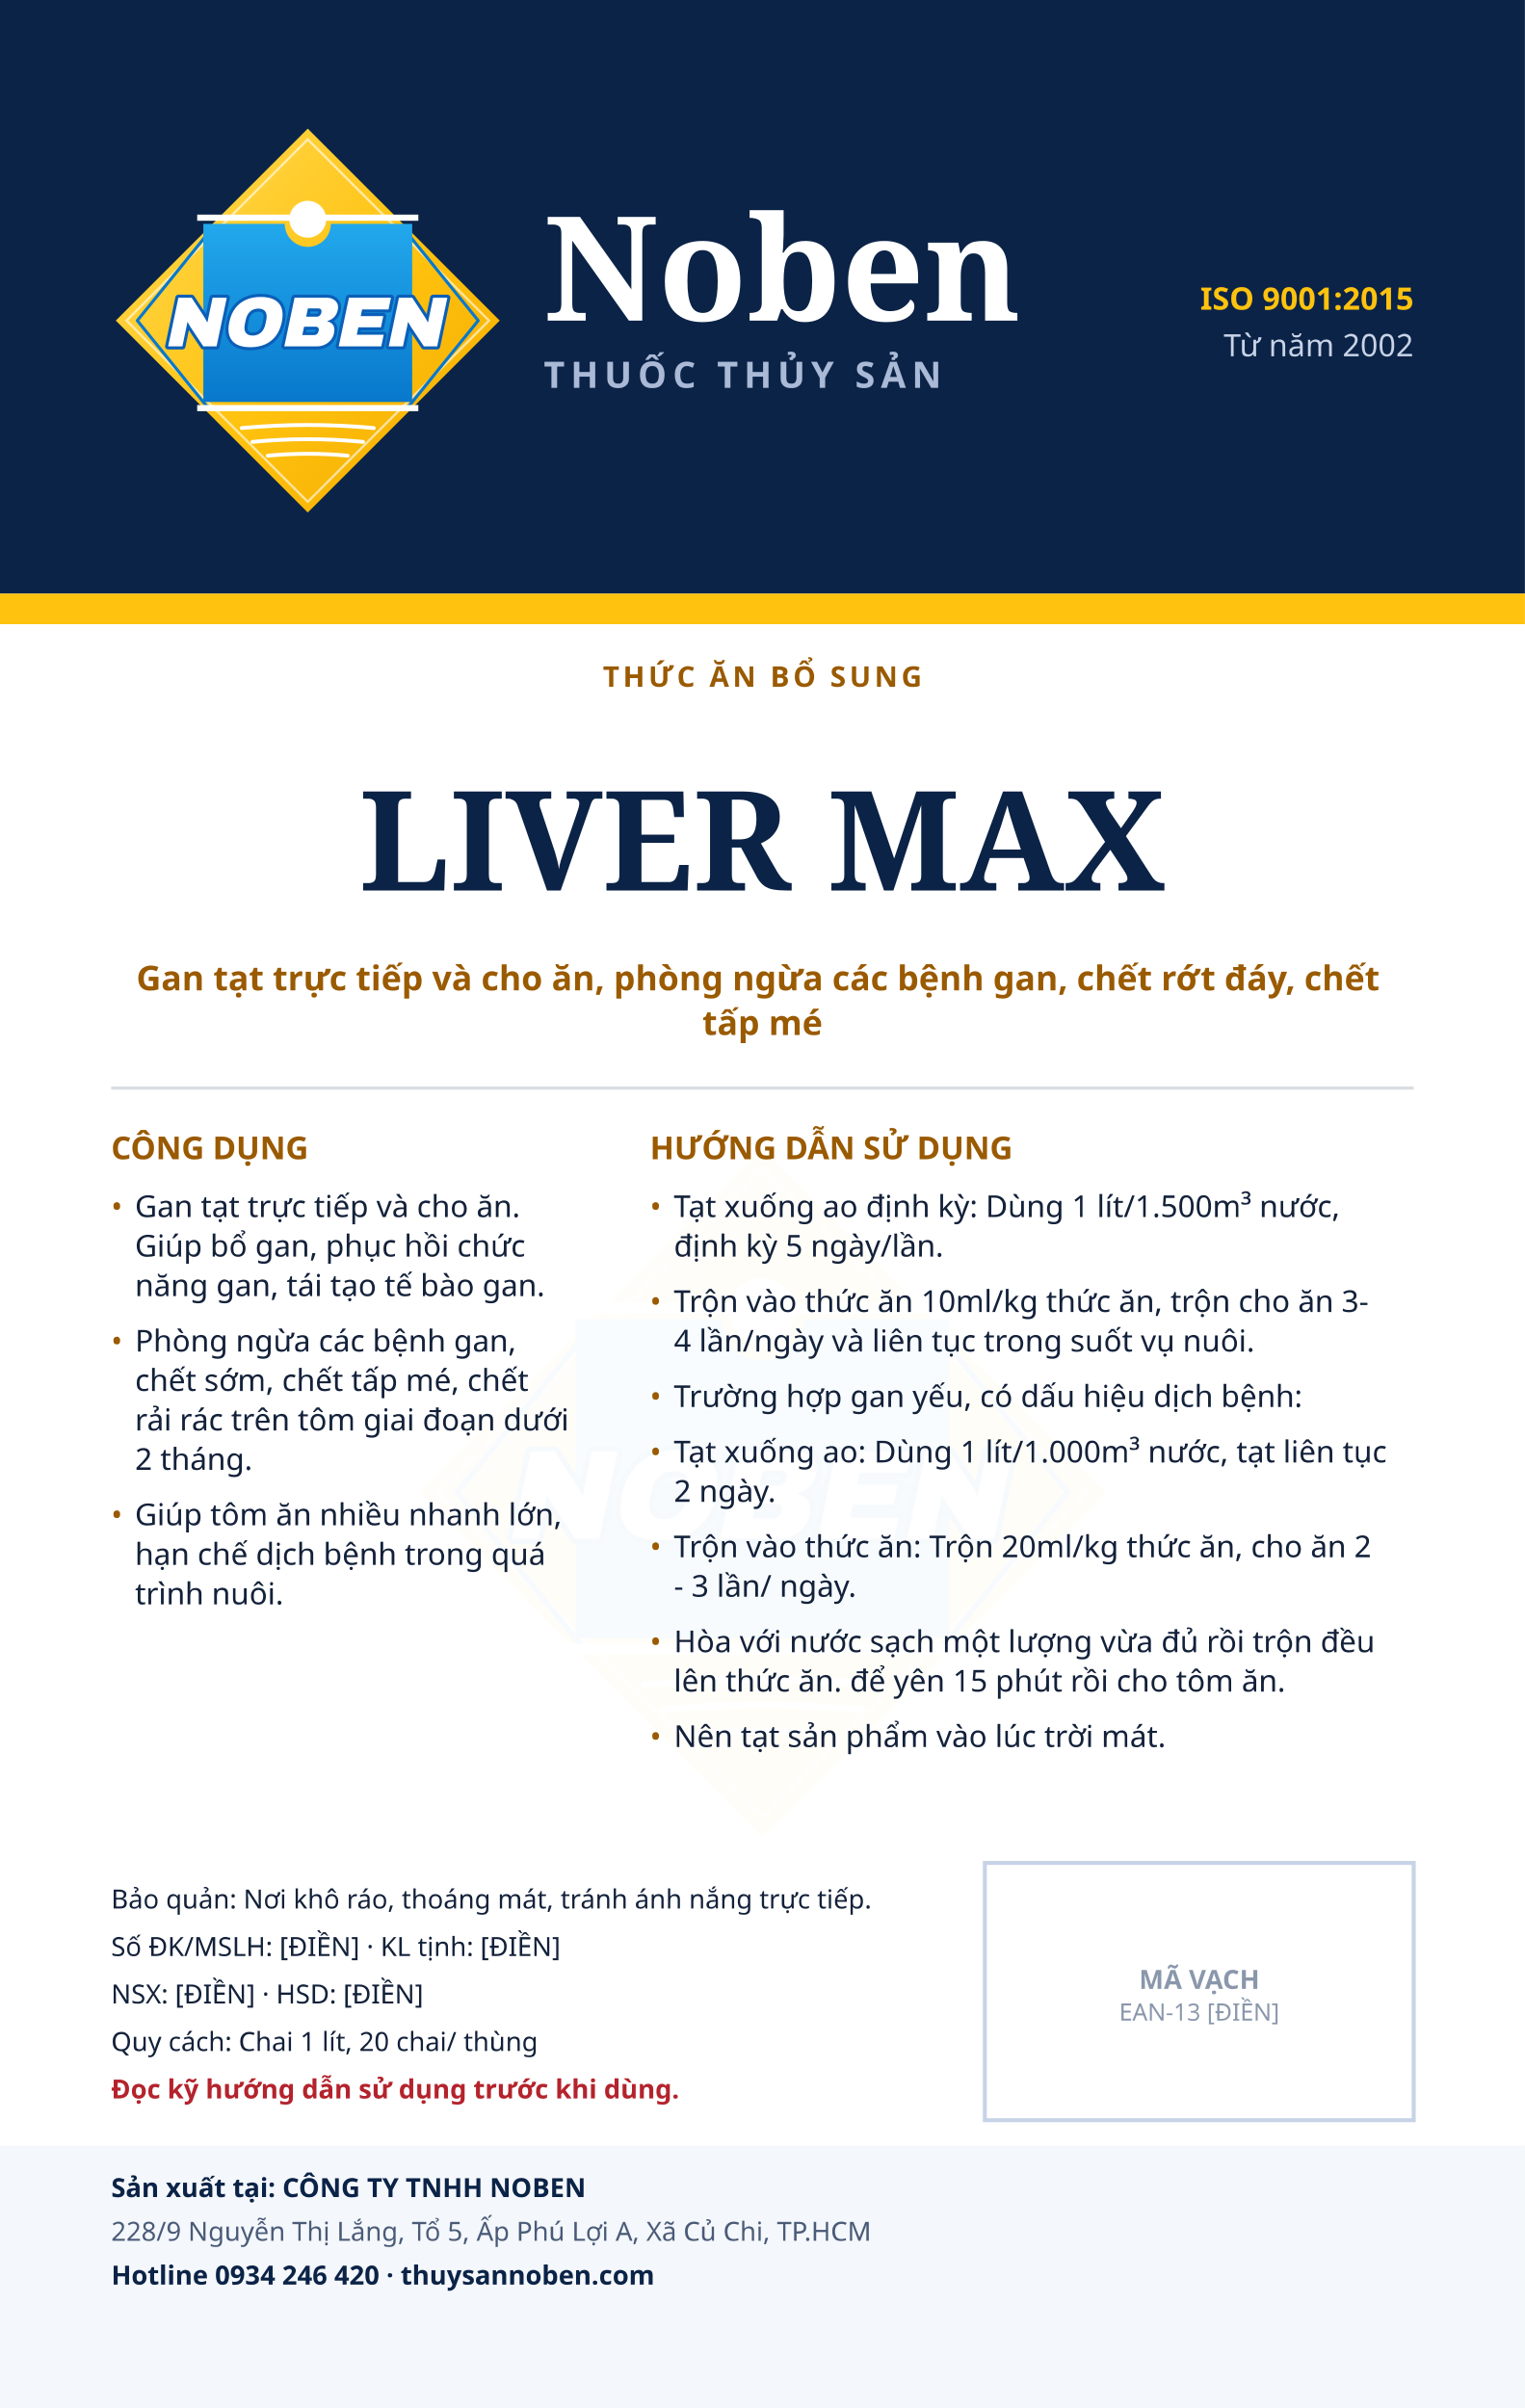
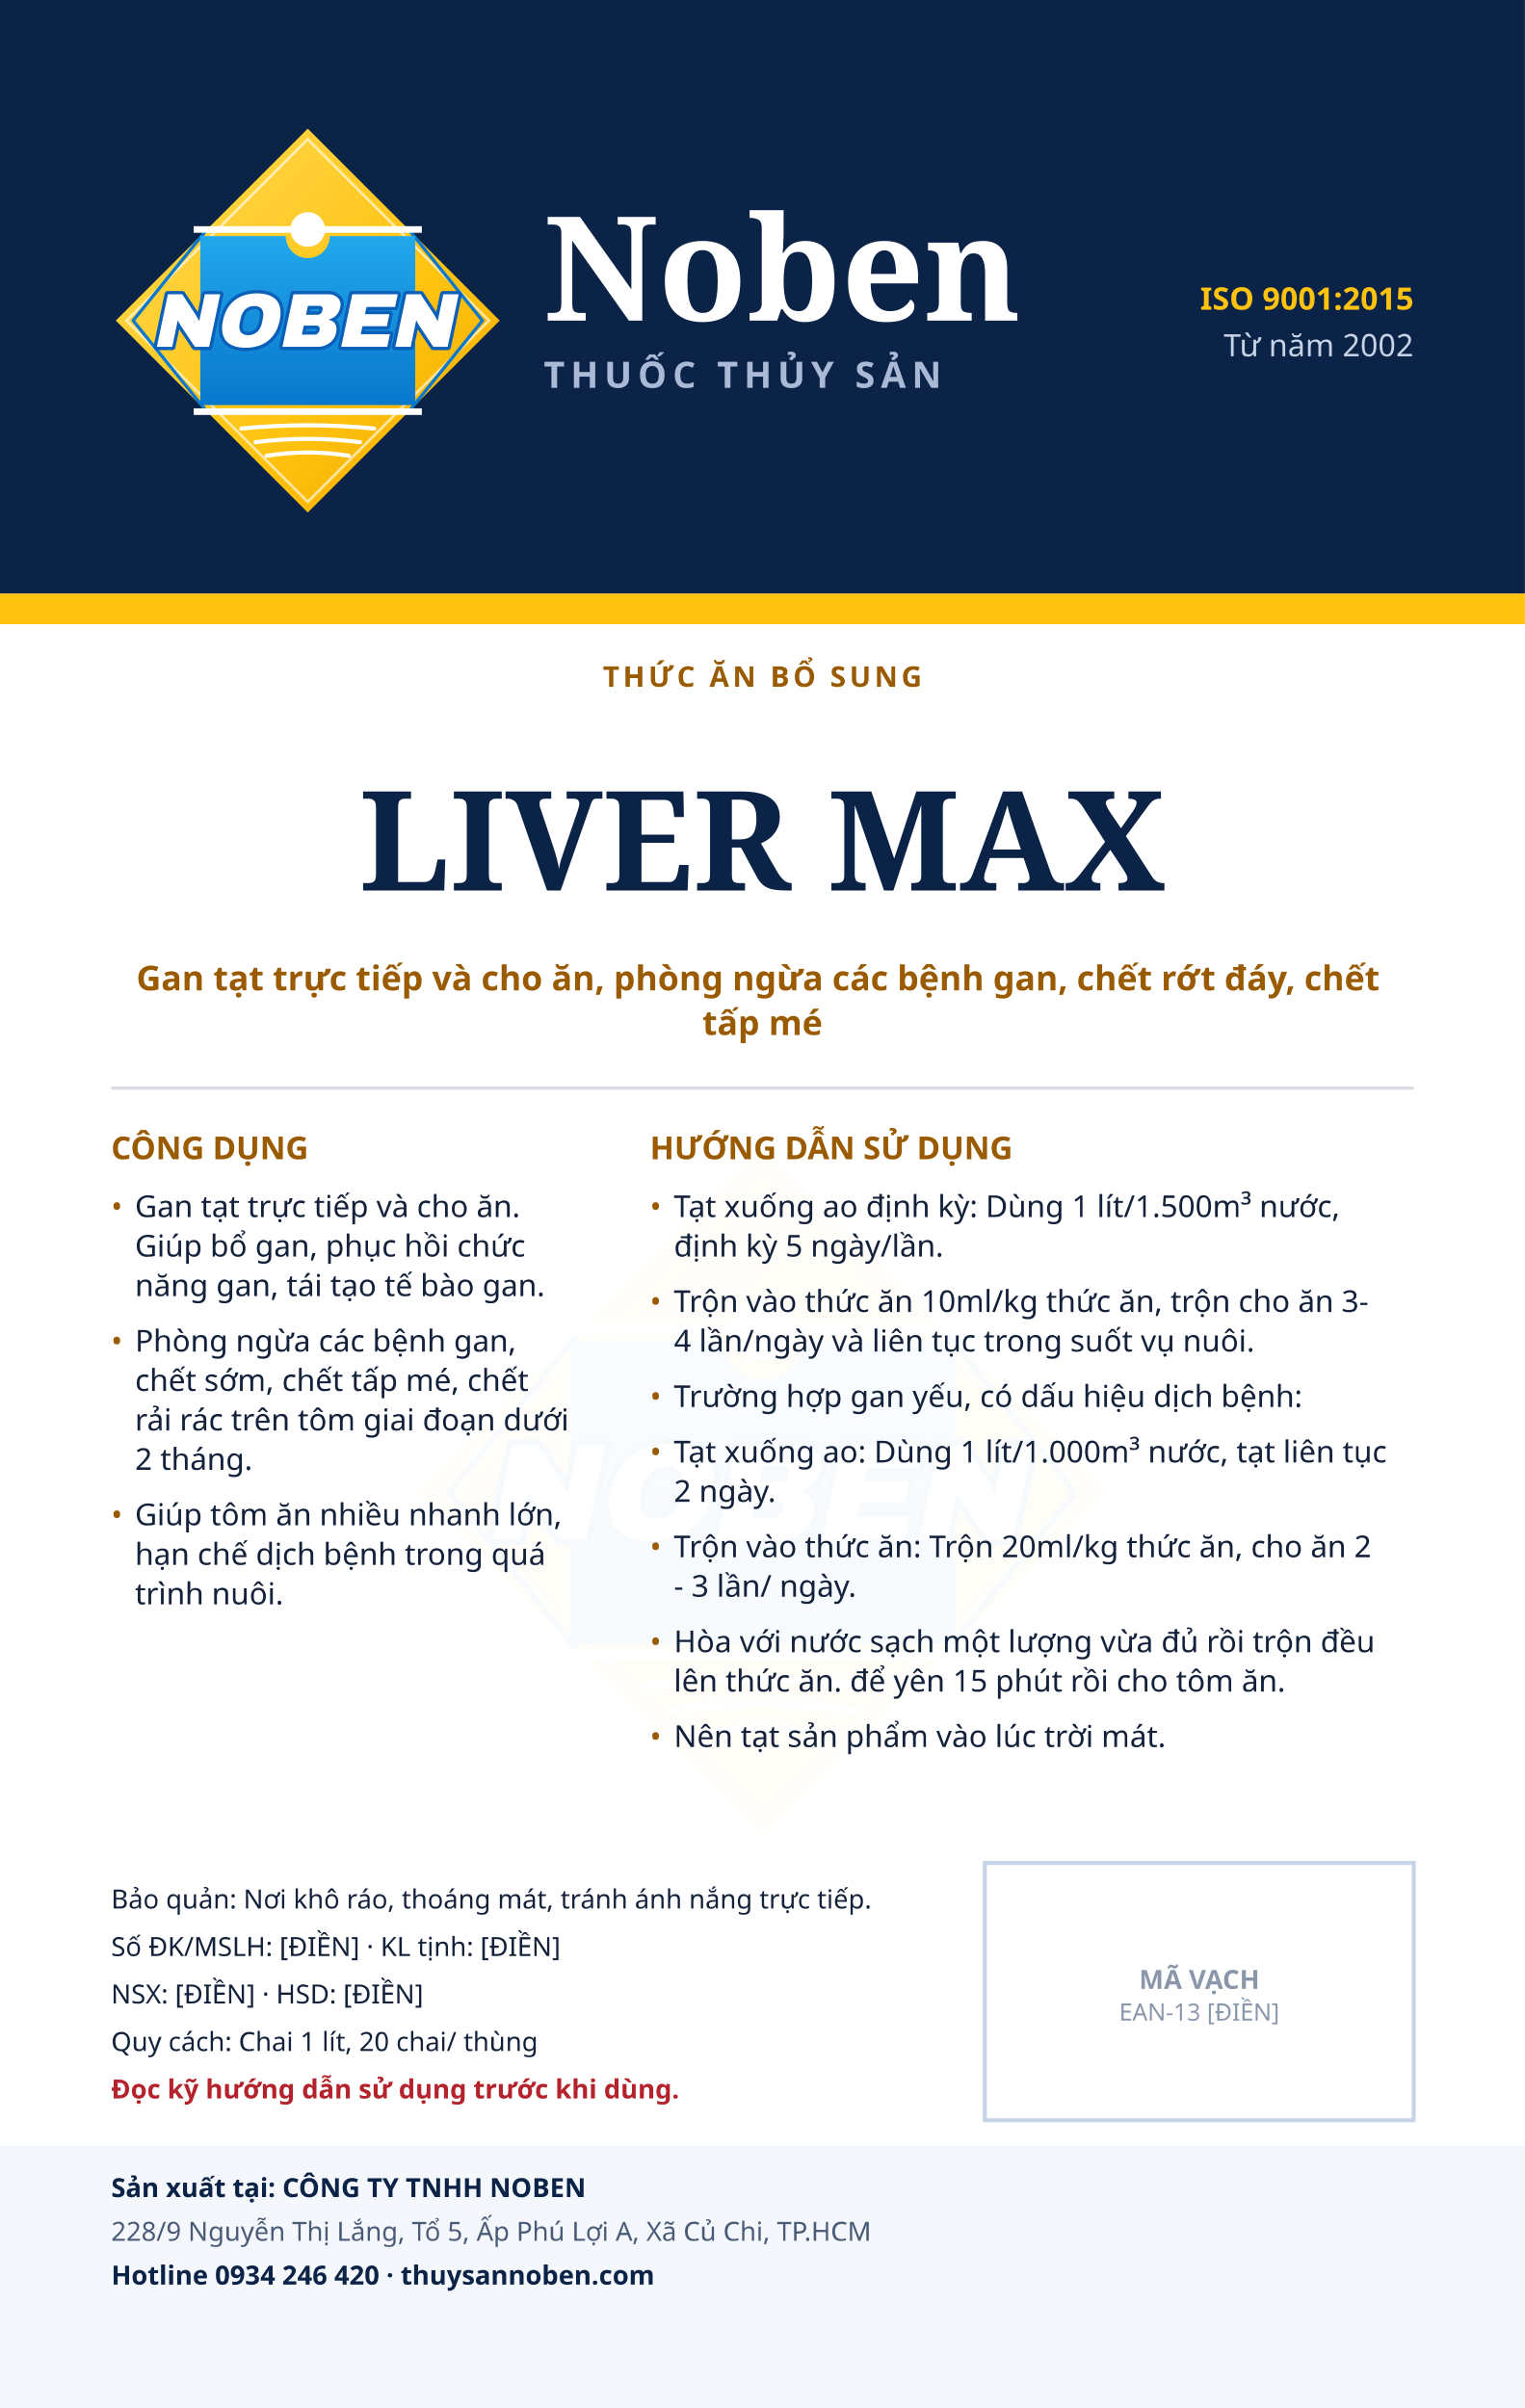
<svg xmlns="http://www.w3.org/2000/svg" xmlns:xlink="http://www.w3.org/1999/xlink" width="96mm" height="151.62mm" viewBox="-3 -3 96 151.62" data-trim="90 145.62" data-tran-le="3" data-an-toan="4">
  <defs>
    <clipPath id="nb-trang-giua">
      <rect x="0" y="36.29" width="90" height="95.81" />
    </clipPath>
  </defs>
  <g id="nen">
    <rect x="-3" y="-3" width="96" height="151.62" fill="#ffffff" />
    <rect x="-3" y="132.1" width="96" height="16.52" fill="#f4f7fb" />
    <g opacity="0.035" clip-path="url(#nb-trang-giua)">
      <use href="#nb-mark-art" xlink:href="#nb-mark-art" transform="translate(22.84 68.82) scale(0.08655)" />
    </g>
  </g>
  <g id="dai-thuong-hieu" data-khung="31.23 0 54.77 34.38">
    <rect x="-3" y="-3" width="96" height="37.38" fill="#0b2347" />
    <rect x="-3" y="34.38" width="96" height="1.92" fill="#ffc20e" />
    <text font-family="'Playfair Display ExtraBold', 'Playfair Display', serif" font-weight="800" font-size="9.14" fill="#ffffff" x="31.23" y="17.19">Noben</text>
    <text font-family="'Be Vietnam Pro SemiBold', 'Be Vietnam Pro', sans-serif" font-weight="600" font-size="2.29" fill="#a9b9d6" letter-spacing="0.37" x="31.23" y="21.42">THUỐC THỦY SẢN</text>
    <text font-family="'Be Vietnam Pro SemiBold', 'Be Vietnam Pro', sans-serif" font-weight="600" font-size="1.96" fill="#ffc20e" text-anchor="end" x="86" y="16.5">ISO 9001:2015</text>
    <text font-family="'Be Vietnam Pro', sans-serif" font-weight="400" font-size="1.96" fill="#c7d3e6" text-anchor="end" x="86" y="19.44">Từ năm 2002</text>
  </g>
  <g id="logo">
    <g transform="translate(4 4.81) scale(0.04834)">
      <g id="nb-mark-art">
        <defs>
          <linearGradient id="nb-g" x1="0" y1="0" x2="1" y2="1">
            <stop offset="0" stop-color="#ffdb57" />
-             <stop offset=".55" stop-color="#ffc20e" />
+             <stop offset=".618" stop-color="#ffc20e" />
            <stop offset="1" stop-color="#f2a900" />
          </linearGradient>
          <linearGradient id="nb-b" x1="0" y1="0" x2="0" y2="1">
            <stop offset="0" stop-color="#22a8ec" />
+             <stop offset=".618" stop-color="#1289d8" />
            <stop offset="1" stop-color="#0878cc" />
          </linearGradient>
        </defs>
        <path d="M256 6 L506 256 L256 506 L6 256 Z" fill="url(#nb-g)" />
-         <path d="M256 20 L492 256 L256 492 L20 256 Z" fill="none" stroke="#fff" stroke-opacity=".6" stroke-width="3" />
-         <path d="M384 140 L478 256 L384 372 M128 140 L34 256 L128 372" fill="none" stroke="#0878cc" stroke-width="4" stroke-linejoin="round" stroke-linecap="round" />
-         <path d="M112 122 H400 M112 370 H400" stroke="#fff" stroke-width="8" />
-         <path d="M120 130 H226 A30 30 0 0 0 286 130 H392 V362 H120 Z" fill="url(#nb-b)" />
-         <circle cx="256" cy="124" r="24" fill="#fff" />
-         <g transform="translate(67.4 289.6)">
-           <path d="M6.808 0.0 20.1 -63.296H37.396L52.312 -40.572Q52.947 -39.652 53.96 -37.904Q54.973 -36.156 56.022 -34.362Q57.071 -32.568 57.575 -31.464L58.074 -31.648Q58.523 -34.224 59.054 -36.754Q59.586 -39.284 59.856 -40.572L64.628 -63.296H83.12L69.828 0.0H52.624L35.765 -25.3Q34.587 -27.14 33.802 -28.658Q33.017 -30.176 32.295 -31.556L31.796 -31.372Q31.521 -29.624 31.154 -27.876Q30.787 -26.128 30.613 -25.3L25.3 0.0Z M113.676 1.104Q102.912 1.104 96.049 -2.576Q89.186 -6.256 86.674 -13.57Q84.162 -20.884 86.422 -31.648Q88.702 -42.504 94.276 -49.772Q99.85 -57.04 108.259 -60.72Q116.668 -64.4 127.432 -64.4Q138.288 -64.4 145.151 -60.72Q152.014 -57.04 154.536 -49.772Q157.058 -42.504 154.778 -31.648Q152.518 -20.884 146.934 -13.57Q141.35 -6.256 132.941 -2.576Q124.532 1.104 113.676 1.104ZM116.864 -14.076Q120.176 -14.076 122.928 -15.134Q125.68 -16.192 127.788 -18.124Q129.896 -20.056 131.294 -22.77Q132.692 -25.484 133.368 -28.704L134.604 -34.592Q135.281 -37.812 135.022 -40.526Q134.764 -43.24 133.468 -45.172Q132.172 -47.104 129.864 -48.162Q127.556 -49.22 124.244 -49.22Q120.932 -49.22 118.18 -48.162Q115.428 -47.104 113.366 -45.172Q111.304 -43.24 109.906 -40.526Q108.509 -37.812 107.832 -34.592L106.596 -28.704Q105.92 -25.484 106.178 -22.77Q106.436 -20.056 107.686 -18.124Q108.936 -16.192 111.244 -15.134Q113.552 -14.076 116.864 -14.076Z M158.08 0.0 171.372 -63.296H213.508Q218.292 -63.296 221.833 -61.318Q225.373 -59.34 227.031 -55.844Q228.689 -52.348 227.723 -47.748Q226.757 -43.148 224.667 -40.204Q222.577 -37.26 219.827 -35.558Q217.078 -33.856 214.052 -33.028L213.975 -32.66Q217.132 -31.924 219.469 -30.13Q221.807 -28.336 222.786 -25.116Q223.766 -21.896 222.704 -16.836Q221.641 -11.776 218.365 -8.004Q215.089 -4.232 210.504 -2.116Q205.92 0.0 200.768 0.0ZM181.503 -14.72H196.959Q199.075 -14.72 200.672 -16.192Q202.269 -17.664 202.888 -20.608Q203.177 -21.988 202.821 -23.138Q202.464 -24.288 201.542 -24.932Q200.619 -25.576 199.239 -25.576H183.783ZM186.526 -38.64H200.51Q201.982 -38.64 203.139 -39.33Q204.296 -40.02 205.165 -41.308Q206.033 -42.596 206.439 -44.528Q206.864 -46.552 205.783 -47.978Q204.703 -49.404 202.771 -49.404H188.787Z M228.932 0.0 242.224 -63.296H296.964L293.776 -48.116H259.368L257.533 -39.376H286.973L283.92 -24.84H254.48L252.452 -15.18H287.504L284.316 0.0Z M294.08 0.0 307.372 -63.296H324.668L339.584 -40.572Q340.219 -39.652 341.232 -37.904Q342.245 -36.156 343.294 -34.362Q344.343 -32.568 344.847 -31.464L345.346 -31.648Q345.795 -34.224 346.326 -36.754Q346.858 -39.284 347.128 -40.572L351.9 -63.296H370.392L357.1 0.0H339.896L323.037 -25.3Q321.859 -27.14 321.074 -28.658Q320.289 -30.176 319.567 -31.556L319.068 -31.372Q318.793 -29.624 318.426 -27.876Q318.059 -26.128 317.885 -25.3L312.572 0.0Z" fill="none" stroke="#0a5fb8" stroke-width="8" stroke-linejoin="round" />
+         <path d="M256 19.93 L492.07 256 L256 492.07 L19.93 256 Z" fill="none" stroke="#fff" stroke-opacity=".618" stroke-width="3.29" />
+         <path d="M387.36 137.36 L483.46 256 L387.36 374.64 M124.64 137.36 L28.54 256 L124.64 374.64" fill="none" stroke="#0878cc" stroke-width="4.18" stroke-linejoin="round" stroke-linecap="round" />
+         <path d="M107.42 137.36 H404.58 M107.42 374.64 H404.58" stroke="#fff" stroke-width="8.61" />
+         <path d="M116.03 145.97 H227.33 A28.67 28.67 0 0 0 284.67 145.97 H395.97 V366.03 H116.03 Z" fill="url(#nb-b)" />
+         <circle cx="256" cy="137.36" r="22.54" fill="#fff" />
+         <g transform="translate(52.1 290.22) scale(1.08111)">
+           <path d="M6.808 0.0 20.1 -63.296H37.396L52.312 -40.572Q52.947 -39.652 53.96 -37.904Q54.973 -36.156 56.022 -34.362Q57.071 -32.568 57.575 -31.464L58.074 -31.648Q58.523 -34.224 59.054 -36.754Q59.586 -39.284 59.856 -40.572L64.628 -63.296H83.12L69.828 0.0H52.624L35.765 -25.3Q34.587 -27.14 33.802 -28.658Q33.017 -30.176 32.295 -31.556L31.796 -31.372Q31.521 -29.624 31.154 -27.876Q30.787 -26.128 30.613 -25.3L25.3 0.0Z M113.676 1.104Q102.912 1.104 96.049 -2.576Q89.186 -6.256 86.674 -13.57Q84.162 -20.884 86.422 -31.648Q88.702 -42.504 94.276 -49.772Q99.85 -57.04 108.259 -60.72Q116.668 -64.4 127.432 -64.4Q138.288 -64.4 145.151 -60.72Q152.014 -57.04 154.536 -49.772Q157.058 -42.504 154.778 -31.648Q152.518 -20.884 146.934 -13.57Q141.35 -6.256 132.941 -2.576Q124.532 1.104 113.676 1.104ZM116.864 -14.076Q120.176 -14.076 122.928 -15.134Q125.68 -16.192 127.788 -18.124Q129.896 -20.056 131.294 -22.77Q132.692 -25.484 133.368 -28.704L134.604 -34.592Q135.281 -37.812 135.022 -40.526Q134.764 -43.24 133.468 -45.172Q132.172 -47.104 129.864 -48.162Q127.556 -49.22 124.244 -49.22Q120.932 -49.22 118.18 -48.162Q115.428 -47.104 113.366 -45.172Q111.304 -43.24 109.906 -40.526Q108.509 -37.812 107.832 -34.592L106.596 -28.704Q105.92 -25.484 106.178 -22.77Q106.436 -20.056 107.686 -18.124Q108.936 -16.192 111.244 -15.134Q113.552 -14.076 116.864 -14.076Z M158.08 0.0 171.372 -63.296H213.508Q218.292 -63.296 221.833 -61.318Q225.373 -59.34 227.031 -55.844Q228.689 -52.348 227.723 -47.748Q226.757 -43.148 224.667 -40.204Q222.577 -37.26 219.827 -35.558Q217.078 -33.856 214.052 -33.028L213.975 -32.66Q217.132 -31.924 219.469 -30.13Q221.807 -28.336 222.786 -25.116Q223.766 -21.896 222.704 -16.836Q221.641 -11.776 218.365 -8.004Q215.089 -4.232 210.504 -2.116Q205.92 0.0 200.768 0.0ZM181.503 -14.72H196.959Q199.075 -14.72 200.672 -16.192Q202.269 -17.664 202.888 -20.608Q203.177 -21.988 202.821 -23.138Q202.464 -24.288 201.542 -24.932Q200.619 -25.576 199.239 -25.576H183.783ZM186.526 -38.64H200.51Q201.982 -38.64 203.139 -39.33Q204.296 -40.02 205.165 -41.308Q206.033 -42.596 206.439 -44.528Q206.864 -46.552 205.783 -47.978Q204.703 -49.404 202.771 -49.404H188.787Z M228.932 0.0 242.224 -63.296H296.964L293.776 -48.116H259.368L257.533 -39.376H286.973L283.92 -24.84H254.48L252.452 -15.18H287.504L284.316 0.0Z M294.08 0.0 307.372 -63.296H324.668L339.584 -40.572Q340.219 -39.652 341.232 -37.904Q342.245 -36.156 343.294 -34.362Q344.343 -32.568 344.847 -31.464L345.346 -31.648Q345.795 -34.224 346.326 -36.754Q346.858 -39.284 347.128 -40.572L351.9 -63.296H370.392L357.1 0.0H339.896L323.037 -25.3Q321.859 -27.14 321.074 -28.658Q320.289 -30.176 319.567 -31.556L319.068 -31.372Q318.793 -29.624 318.426 -27.876Q318.059 -26.128 317.885 -25.3L312.572 0.0Z" fill="none" stroke="#0a5fb8" stroke-width="7.96" stroke-linejoin="round" />
          <path d="M6.808 0.0 20.1 -63.296H37.396L52.312 -40.572Q52.947 -39.652 53.96 -37.904Q54.973 -36.156 56.022 -34.362Q57.071 -32.568 57.575 -31.464L58.074 -31.648Q58.523 -34.224 59.054 -36.754Q59.586 -39.284 59.856 -40.572L64.628 -63.296H83.12L69.828 0.0H52.624L35.765 -25.3Q34.587 -27.14 33.802 -28.658Q33.017 -30.176 32.295 -31.556L31.796 -31.372Q31.521 -29.624 31.154 -27.876Q30.787 -26.128 30.613 -25.3L25.3 0.0Z M113.676 1.104Q102.912 1.104 96.049 -2.576Q89.186 -6.256 86.674 -13.57Q84.162 -20.884 86.422 -31.648Q88.702 -42.504 94.276 -49.772Q99.85 -57.04 108.259 -60.72Q116.668 -64.4 127.432 -64.4Q138.288 -64.4 145.151 -60.72Q152.014 -57.04 154.536 -49.772Q157.058 -42.504 154.778 -31.648Q152.518 -20.884 146.934 -13.57Q141.35 -6.256 132.941 -2.576Q124.532 1.104 113.676 1.104ZM116.864 -14.076Q120.176 -14.076 122.928 -15.134Q125.68 -16.192 127.788 -18.124Q129.896 -20.056 131.294 -22.77Q132.692 -25.484 133.368 -28.704L134.604 -34.592Q135.281 -37.812 135.022 -40.526Q134.764 -43.24 133.468 -45.172Q132.172 -47.104 129.864 -48.162Q127.556 -49.22 124.244 -49.22Q120.932 -49.22 118.18 -48.162Q115.428 -47.104 113.366 -45.172Q111.304 -43.24 109.906 -40.526Q108.509 -37.812 107.832 -34.592L106.596 -28.704Q105.92 -25.484 106.178 -22.77Q106.436 -20.056 107.686 -18.124Q108.936 -16.192 111.244 -15.134Q113.552 -14.076 116.864 -14.076Z M158.08 0.0 171.372 -63.296H213.508Q218.292 -63.296 221.833 -61.318Q225.373 -59.34 227.031 -55.844Q228.689 -52.348 227.723 -47.748Q226.757 -43.148 224.667 -40.204Q222.577 -37.26 219.827 -35.558Q217.078 -33.856 214.052 -33.028L213.975 -32.66Q217.132 -31.924 219.469 -30.13Q221.807 -28.336 222.786 -25.116Q223.766 -21.896 222.704 -16.836Q221.641 -11.776 218.365 -8.004Q215.089 -4.232 210.504 -2.116Q205.92 0.0 200.768 0.0ZM181.503 -14.72H196.959Q199.075 -14.72 200.672 -16.192Q202.269 -17.664 202.888 -20.608Q203.177 -21.988 202.821 -23.138Q202.464 -24.288 201.542 -24.932Q200.619 -25.576 199.239 -25.576H183.783ZM186.526 -38.64H200.51Q201.982 -38.64 203.139 -39.33Q204.296 -40.02 205.165 -41.308Q206.033 -42.596 206.439 -44.528Q206.864 -46.552 205.783 -47.978Q204.703 -49.404 202.771 -49.404H188.787Z M228.932 0.0 242.224 -63.296H296.964L293.776 -48.116H259.368L257.533 -39.376H286.973L283.92 -24.84H254.48L252.452 -15.18H287.504L284.316 0.0Z M294.08 0.0 307.372 -63.296H324.668L339.584 -40.572Q340.219 -39.652 341.232 -37.904Q342.245 -36.156 343.294 -34.362Q344.343 -32.568 344.847 -31.464L345.346 -31.648Q345.795 -34.224 346.326 -36.754Q346.858 -39.284 347.128 -40.572L351.9 -63.296H370.392L357.1 0.0H339.896L323.037 -25.3Q321.859 -27.14 321.074 -28.658Q320.289 -30.176 319.567 -31.556L319.068 -31.372Q318.793 -29.624 318.426 -27.876Q318.059 -26.128 317.885 -25.3L312.572 0.0Z" fill="#fff" />
        </g>
-         <path d="M170 396 Q256 388 342 396 M184 414 Q256 407 328 414 M204 432 Q256 427 308 432" fill="none" stroke="#fff" stroke-width="5" stroke-linecap="round" />
+         <path d="M169.5 396.67 Q256 388.06 342.5 396.67 M188 414.39 Q256 405.78 324 414.39 M202.54 432.12 Q256 423.5 309.46 432.12" fill="none" stroke="#fff" stroke-width="5.32" stroke-linecap="round" />
      </g>
    </g>
  </g>
  <g id="ten-san-pham" data-khung="4 36.29 82 31.36">
    <text font-family="'Be Vietnam Pro SemiBold', 'Be Vietnam Pro', sans-serif" font-weight="600" font-size="1.8" fill="#9a5a00" text-anchor="middle" letter-spacing="0.22">
      <tspan x="45" y="40.24">THỨC ĂN BỔ SUNG</tspan>
    </text>
    <text font-family="'Playfair Display ExtraBold', 'Playfair Display', serif" font-weight="800" font-size="8.74" fill="#0b2347" text-anchor="middle">
      <tspan x="45" y="53.07">LIVER MAX</tspan>
    </text>
    <text font-family="'Be Vietnam Pro SemiBold', 'Be Vietnam Pro', sans-serif" font-weight="600" font-size="2.16" fill="#9a5a00" text-anchor="middle">
      <tspan x="45" y="59.36">Gan tạt trực tiếp và cho ăn, phòng ngừa các bệnh gan, chết rớt đáy, chết</tspan>
      <tspan x="45" y="62.17">tấp mé</tspan>
    </text>
  </g>
  <g id="cong-dung" data-khung="4 67.65 29.71 30.88">
    <line x1="4" y1="65.51" x2="86" y2="65.51" stroke="#0b2347" stroke-opacity="0.15" stroke-width="0.2" />
    <text font-family="'Be Vietnam Pro SemiBold', 'Be Vietnam Pro', sans-serif" font-weight="600" font-size="1.99" fill="#9a5a00">
      <tspan x="4" y="69.99">CÔNG DỤNG</tspan>
    </text>
    <text font-family="'Be Vietnam Pro', sans-serif" font-weight="400" font-size="1.91" fill="#9a5a00" x="4" y="73.63">•</text>
    <text font-family="'Be Vietnam Pro', sans-serif" font-weight="400" font-size="1.91" fill="#13213a">
      <tspan x="5.5" y="73.63">Gan tạt trực tiếp và cho ăn.</tspan>
      <tspan x="5.5" y="76.12">Giúp bổ gan, phục hồi chức</tspan>
      <tspan x="5.5" y="78.61">năng gan, tái tạo tế bào gan.</tspan>
    </text>
    <text font-family="'Be Vietnam Pro', sans-serif" font-weight="400" font-size="1.91" fill="#9a5a00" x="4" y="82.1">•</text>
    <text font-family="'Be Vietnam Pro', sans-serif" font-weight="400" font-size="1.91" fill="#13213a">
      <tspan x="5.5" y="82.1">Phòng ngừa các bệnh gan,</tspan>
      <tspan x="5.5" y="84.58">chết sớm, chết tấp mé, chết</tspan>
      <tspan x="5.5" y="87.07">rải rác trên tôm giai đoạn dưới</tspan>
      <tspan x="5.5" y="89.55">2 tháng.</tspan>
    </text>
    <text font-family="'Be Vietnam Pro', sans-serif" font-weight="400" font-size="1.91" fill="#9a5a00" x="4" y="93.04">•</text>
    <text font-family="'Be Vietnam Pro', sans-serif" font-weight="400" font-size="1.91" fill="#13213a">
      <tspan x="5.5" y="93.04">Giúp tôm ăn nhiều nhanh lớn,</tspan>
      <tspan x="5.5" y="95.53">hạn chế dịch bệnh trong quá</tspan>
      <tspan x="5.5" y="98.02">trình nuôi.</tspan>
    </text>
  </g>
  <g id="huong-dan" data-khung="37.92 67.65 48.08 39.87">
    <text font-family="'Be Vietnam Pro SemiBold', 'Be Vietnam Pro', sans-serif" font-weight="600" font-size="1.99" fill="#9a5a00">
      <tspan x="37.92" y="69.99">HƯỚNG DẪN SỬ DỤNG</tspan>
    </text>
    <text font-family="'Be Vietnam Pro', sans-serif" font-weight="400" font-size="1.91" fill="#9a5a00" x="37.92" y="73.63">•</text>
    <text font-family="'Be Vietnam Pro', sans-serif" font-weight="400" font-size="1.91" fill="#13213a">
      <tspan x="39.42" y="73.63">Tạt xuống ao định kỳ: Dùng 1 lít/1.500m³ nước,</tspan>
      <tspan x="39.42" y="76.12">định kỳ 5 ngày/lần.</tspan>
    </text>
    <text font-family="'Be Vietnam Pro', sans-serif" font-weight="400" font-size="1.91" fill="#9a5a00" x="37.92" y="79.61">•</text>
    <text font-family="'Be Vietnam Pro', sans-serif" font-weight="400" font-size="1.91" fill="#13213a">
      <tspan x="39.42" y="79.61">Trộn vào thức ăn 10ml/kg thức ăn, trộn cho ăn 3-</tspan>
      <tspan x="39.42" y="82.1">4 lần/ngày và liên tục trong suốt vụ nuôi.</tspan>
    </text>
    <text font-family="'Be Vietnam Pro', sans-serif" font-weight="400" font-size="1.91" fill="#9a5a00" x="37.92" y="85.59">•</text>
    <text font-family="'Be Vietnam Pro', sans-serif" font-weight="400" font-size="1.91" fill="#13213a">
      <tspan x="39.42" y="85.59">Trường hợp gan yếu, có dấu hiệu dịch bệnh:</tspan>
    </text>
    <text font-family="'Be Vietnam Pro', sans-serif" font-weight="400" font-size="1.91" fill="#9a5a00" x="37.92" y="89.08">•</text>
    <text font-family="'Be Vietnam Pro', sans-serif" font-weight="400" font-size="1.91" fill="#13213a">
      <tspan x="39.42" y="89.08">Tạt xuống ao: Dùng 1 lít/1.000m³ nước, tạt liên tục</tspan>
      <tspan x="39.42" y="91.56">2 ngày.</tspan>
    </text>
    <text font-family="'Be Vietnam Pro', sans-serif" font-weight="400" font-size="1.91" fill="#9a5a00" x="37.92" y="95.05">•</text>
    <text font-family="'Be Vietnam Pro', sans-serif" font-weight="400" font-size="1.91" fill="#13213a">
      <tspan x="39.42" y="95.05">Trộn vào thức ăn: Trộn 20ml/kg thức ăn, cho ăn 2</tspan>
      <tspan x="39.42" y="97.54">- 3 lần/ ngày.</tspan>
    </text>
    <text font-family="'Be Vietnam Pro', sans-serif" font-weight="400" font-size="1.91" fill="#9a5a00" x="37.92" y="101.03">•</text>
    <text font-family="'Be Vietnam Pro', sans-serif" font-weight="400" font-size="1.91" fill="#13213a">
      <tspan x="39.42" y="101.03">Hòa với nước sạch một lượng vừa đủ rồi trộn đều</tspan>
      <tspan x="39.42" y="103.51">lên thức ăn. để yên 15 phút rồi cho tôm ăn.</tspan>
    </text>
    <text font-family="'Be Vietnam Pro', sans-serif" font-weight="400" font-size="1.91" fill="#9a5a00" x="37.92" y="107">•</text>
    <text font-family="'Be Vietnam Pro', sans-serif" font-weight="400" font-size="1.91" fill="#13213a">
      <tspan x="39.42" y="107">Nên tạt sản phẩm vào lúc trời mát.</tspan>
    </text>
  </g>
  <g id="thanh-phan">
</g>
  <g id="phap-ly" data-khung="4 114.3 82 27.32">
    <text font-family="'Be Vietnam Pro', sans-serif" font-weight="400" font-size="1.66" fill="#13213a">
      <tspan x="4" y="117.17">Bảo quản: Nơi khô ráo, thoáng mát, tránh ánh nắng trực tiếp.</tspan>
    </text>
    <text font-family="'Be Vietnam Pro', sans-serif" font-weight="400" font-size="1.66" fill="#13213a">
      <tspan x="4" y="120.16">Số ĐK/MSLH: [ĐIỀN] · KL tịnh: [ĐIỀN]</tspan>
    </text>
    <text font-family="'Be Vietnam Pro', sans-serif" font-weight="400" font-size="1.66" fill="#13213a">
      <tspan x="4" y="123.15">NSX: [ĐIỀN] · HSD: [ĐIỀN]</tspan>
    </text>
    <text font-family="'Be Vietnam Pro', sans-serif" font-weight="400" font-size="1.66" fill="#13213a">
      <tspan x="4" y="126.14">Quy cách: Chai 1 lít, 20 chai/ thùng</tspan>
    </text>
    <text font-family="'Be Vietnam Pro SemiBold', 'Be Vietnam Pro', sans-serif" font-weight="600" font-size="1.66" fill="#b4232c">
      <tspan x="4" y="129.13">Đọc kỹ hướng dẫn sử dụng trước khi dùng.</tspan>
    </text>
    <text font-family="'Be Vietnam Pro SemiBold', 'Be Vietnam Pro', sans-serif" font-weight="600" font-size="1.66" fill="#0b2347">
      <tspan x="4" y="135.34">Sản xuất tại: CÔNG TY TNHH NOBEN</tspan>
    </text>
    <text font-family="'Be Vietnam Pro', sans-serif" font-weight="400" font-size="1.66" fill="#4a5b78">
      <tspan x="4" y="138.09">228/9 Nguyễn Thị Lắng, Tổ 5, Ấp Phú Lợi A, Xã Củ Chi, TP.HCM</tspan>
    </text>
    <text font-family="'Be Vietnam Pro SemiBold', 'Be Vietnam Pro', sans-serif" font-weight="600" font-size="1.66" fill="#0b2347">
      <tspan x="4" y="140.85">Hotline 0934 246 420 · thuysannoben.com</tspan>
    </text>
  </g>
  <g id="ma-vach" data-khung="59 114.3 27 16.2">
    <rect x="59" y="114.3" width="27" height="16.2" fill="#ffffff" stroke="#c7d3e6" stroke-width="0.25" />
    <text font-family="'Be Vietnam Pro SemiBold', 'Be Vietnam Pro', sans-serif" font-weight="600" font-size="1.66" fill="#8a97ab" text-anchor="middle" x="72.5" y="122.23">MÃ VẠCH</text>
    <text font-family="'Be Vietnam Pro', sans-serif" font-weight="400" font-size="1.5" fill="#8a97ab" text-anchor="middle" x="72.5" y="124.23">EAN-13 [ĐIỀN]</text>
  </g>
  <g id="vung-an-toan" display="none">
    <rect x="-3" y="-3" width="96" height="151.62" fill="none" stroke="#e6007e" stroke-width="0.2" />
    <rect x="0" y="0" width="90" height="145.62" fill="none" stroke="#00a0e9" stroke-width="0.25" />
    <rect x="4" y="4" width="82" height="137.62" fill="none" stroke="#2fb34a" stroke-width="0.2" stroke-dasharray="1 1" />
    <line x1="0" y1="90" x2="90" y2="90" stroke="#ffc20e" stroke-width="0.2" stroke-dasharray="2 1" />
  </g>
</svg>
